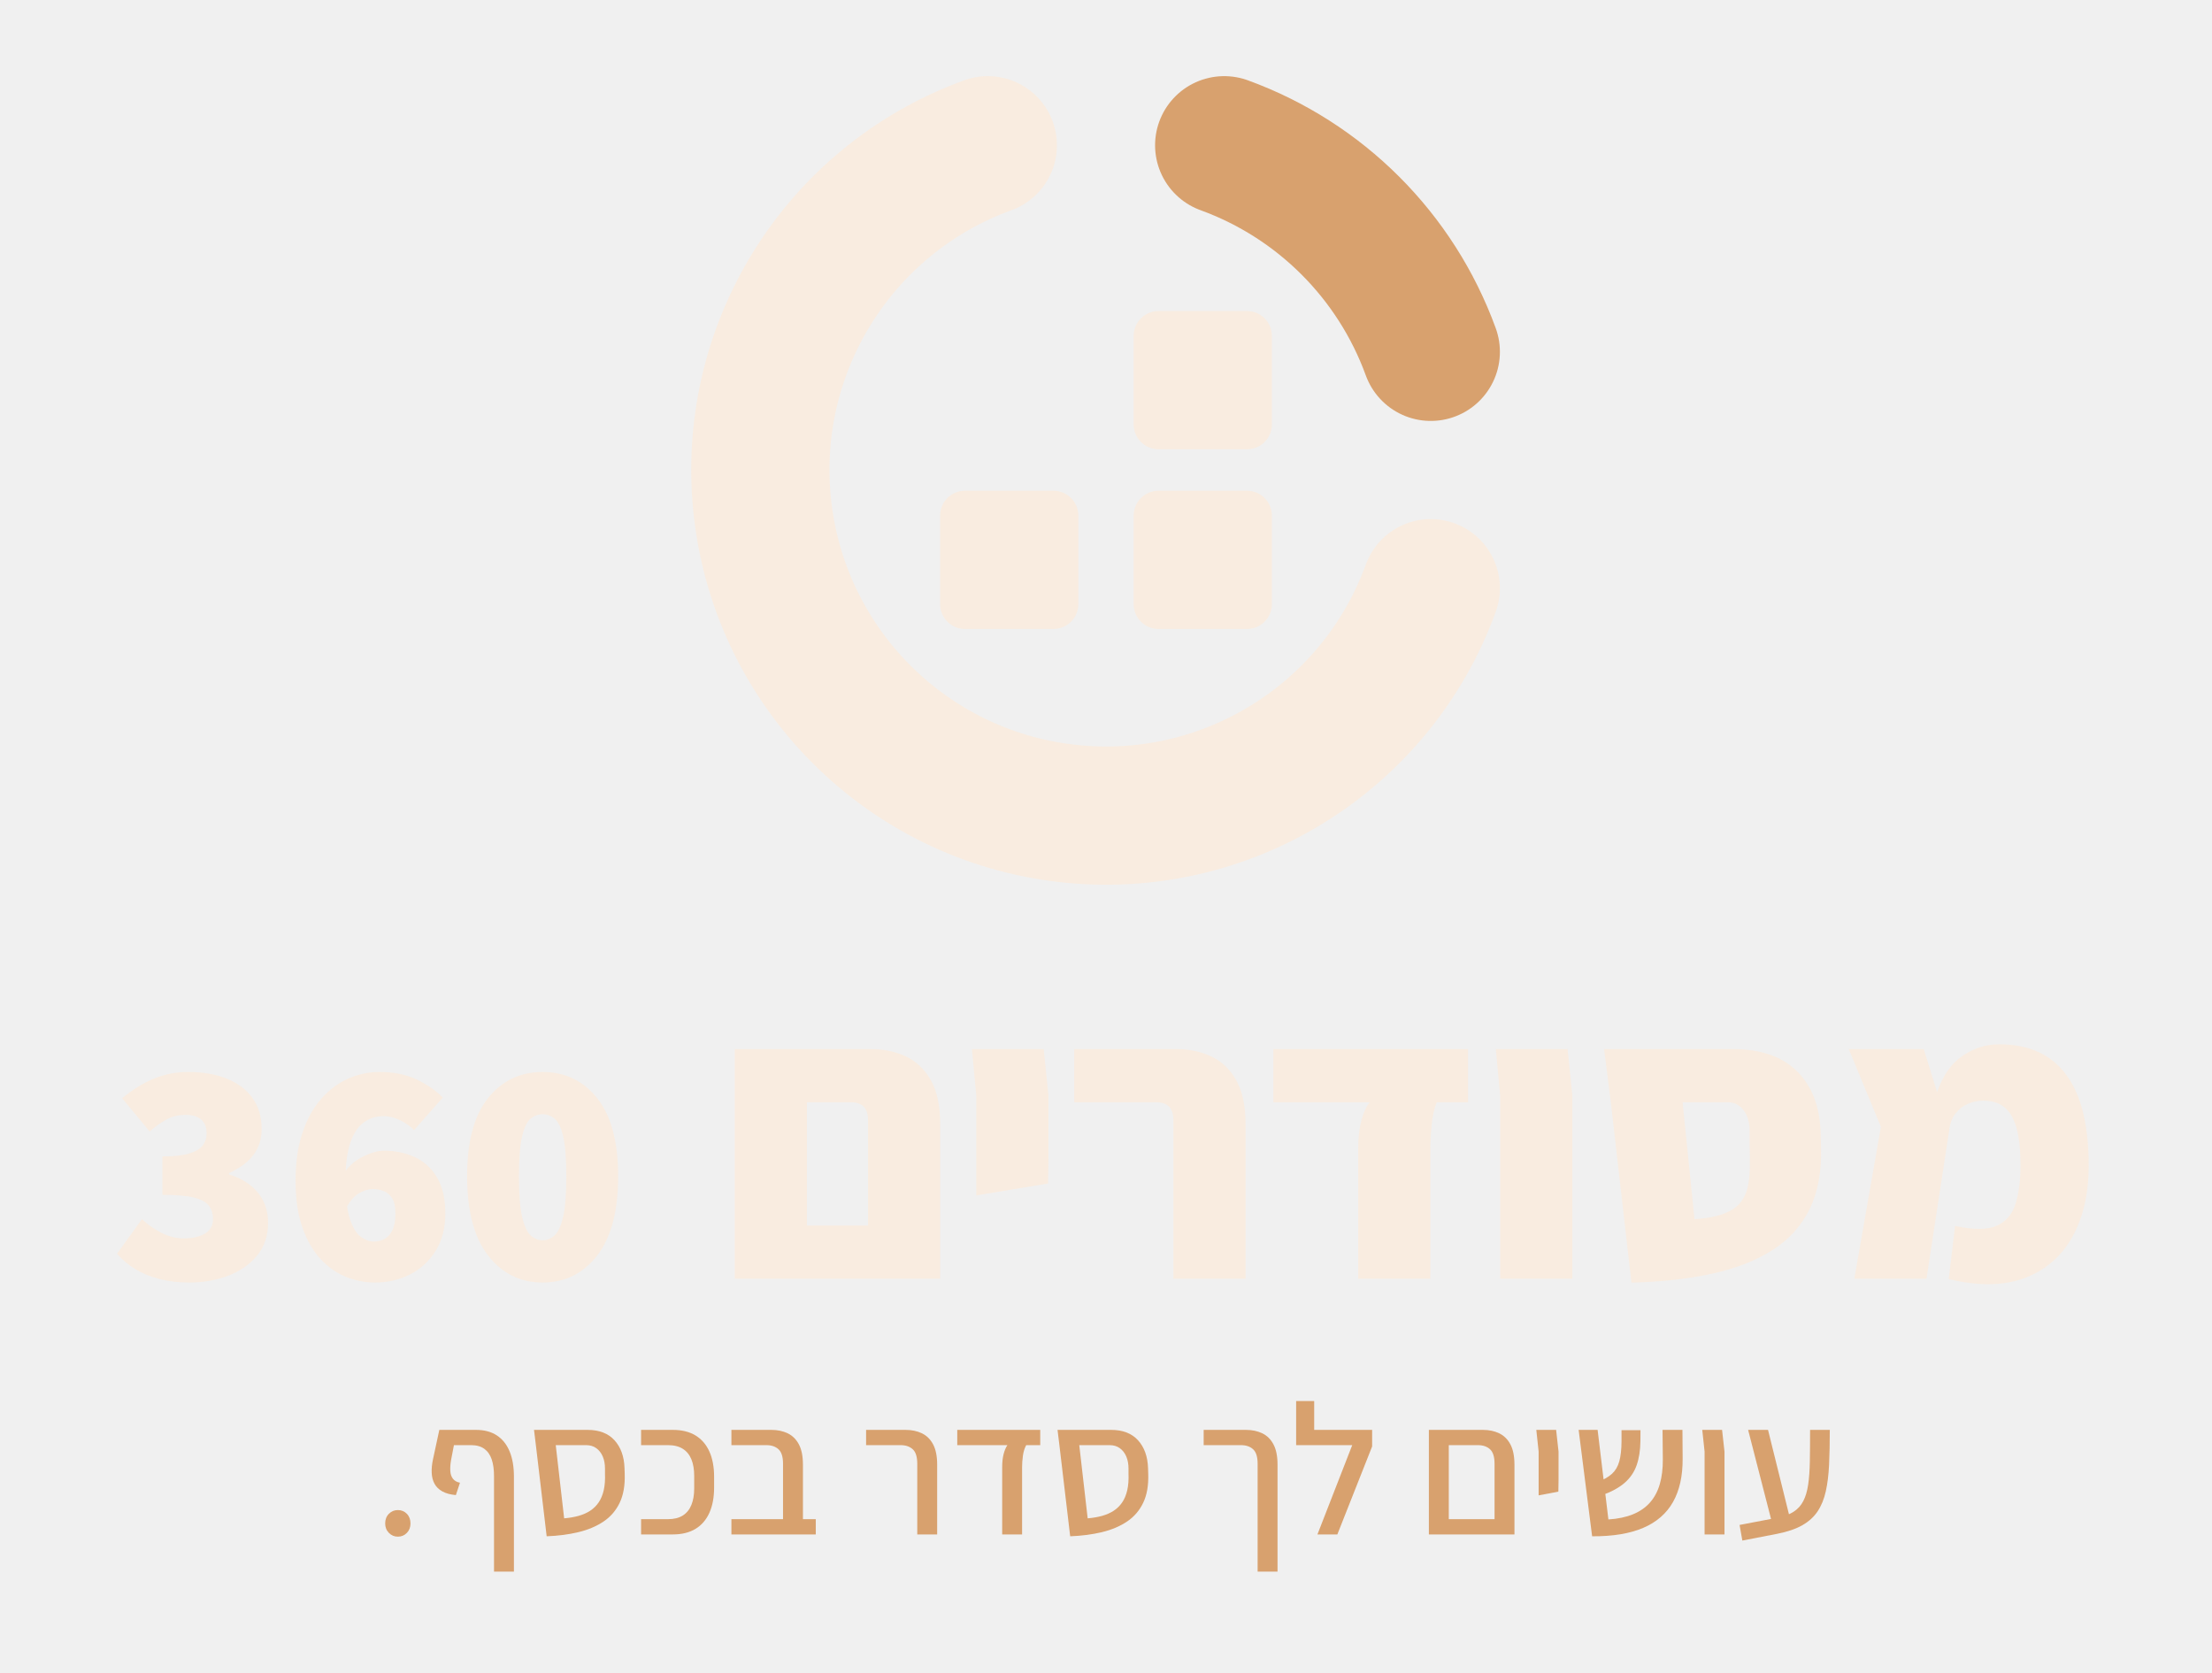
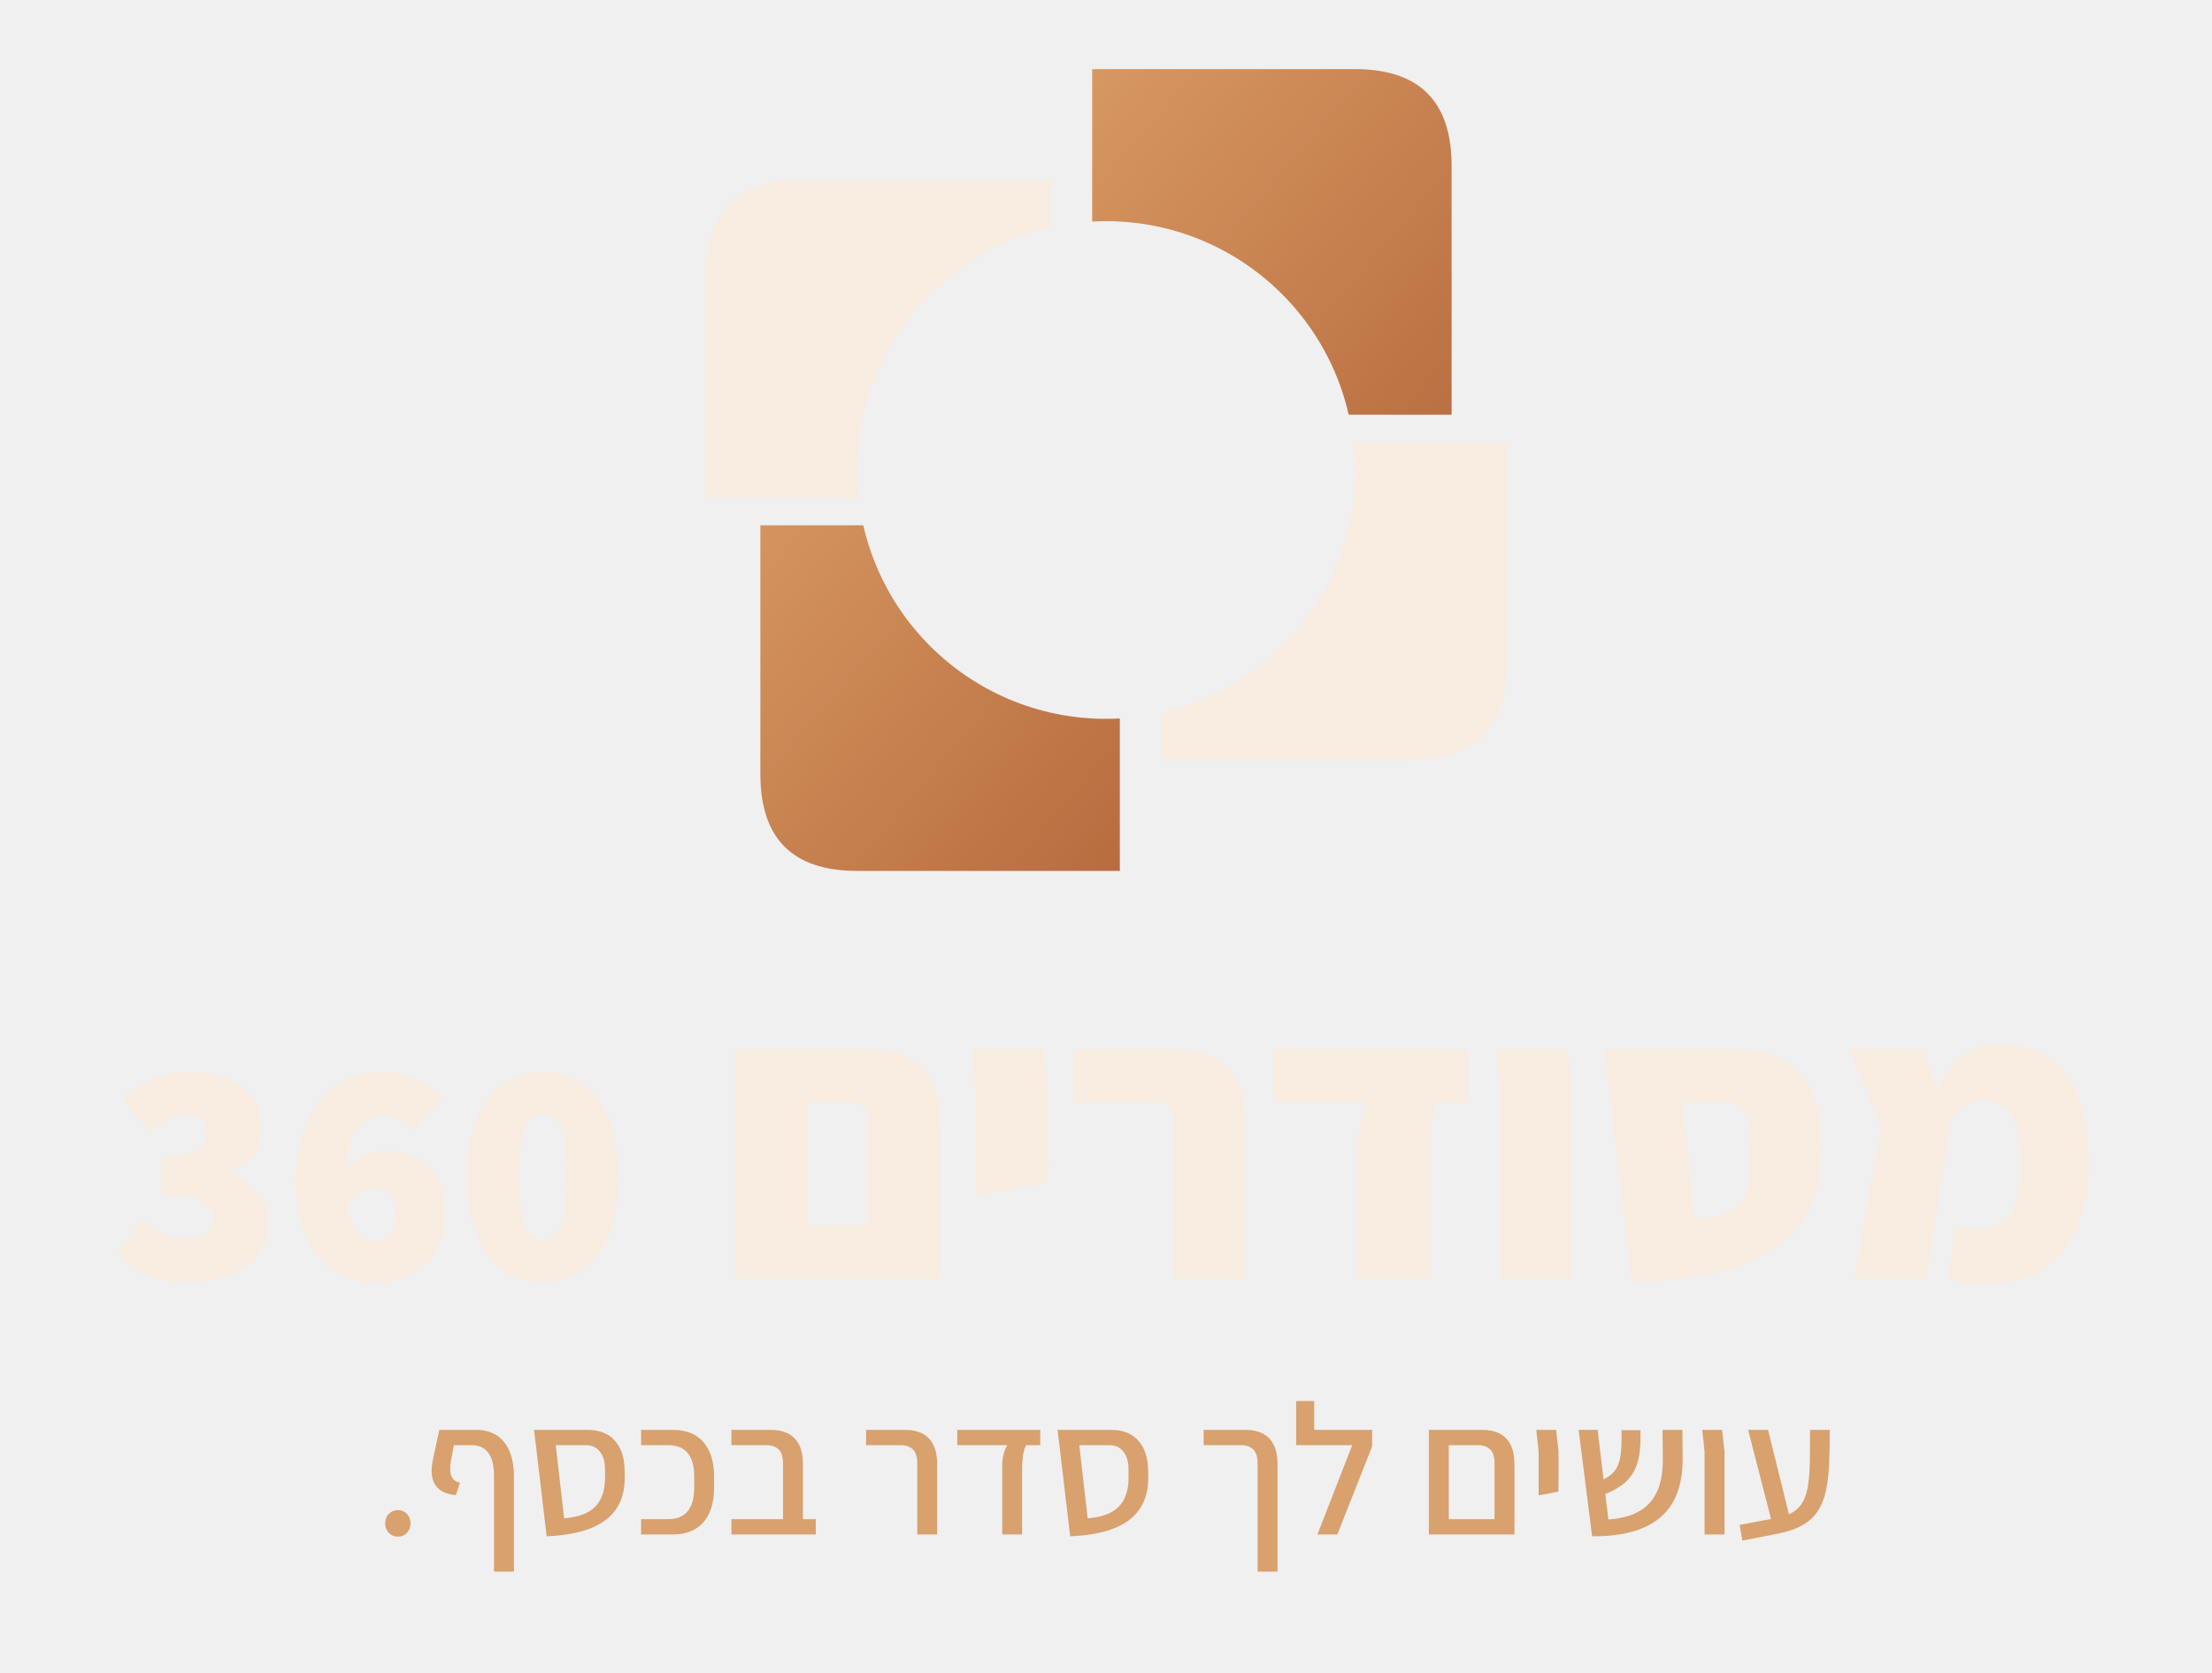
<svg xmlns="http://www.w3.org/2000/svg" viewBox="0 0 320 242" role="img">
  <g transform="translate(96 4) scale(2)">
-     <path d="M23.45 8.508 A25 25 0 1 0 55.492 40.55" fill="none" stroke="#F9ECE0" stroke-width="10" stroke-linecap="round" />
-     <path d="M40.55 8.508 A25 25 0 0 1 55.492 23.45" fill="none" stroke="#D8A16E" stroke-width="10" stroke-linecap="round" />
-     <g fill="#F9ECE0">
-       <rect x="34" y="20.5" width="10" height="10" rx="1.8" />
-       <rect x="34" y="33.5" width="10" height="10" rx="1.8" />
-       <rect x="20" y="33.5" width="10" height="10" rx="1.8" />
+     <defs>
+       <linearGradient id="copper" x1="0" y1="0" x2="1" y2="1">
+         <stop stop-color="#E6AC72" />
+         <stop offset="1" stop-color="#A9582F" />
+       </linearGradient>
+     </defs>
+     <defs>
+       <mask id="centre" maskUnits="userSpaceOnUse" x="0" y="0" width="64" height="64">
+         <rect width="64" height="64" fill="white" />
+         <circle cx="32" cy="32" r="18" fill="black" />
+       </mask>
+     </defs>
+     <g mask="url(#centre)">
+       <path d="M3 34V18Q3 11 10 11H28V34Z M61 30V46Q61 53 54 53H36V30Z" fill="#F9ECE0" />
+       <path d="M31 3H50Q57 3 57 10V28H31Z M33 61H14Q7 61 7 54V36H33Z" fill="url(#copper)" />
    </g>
  </g>
  <g fill="#F9ECE0" transform="translate(104 185) scale(0.05737235 -0.05737235)">
    <path transform="translate(0 0)" d="M376 0V400Q376 423 365.0 434.0Q354 445 331 445H157V579H383Q433 579 472.5 560.0Q512 541 535.0 499.5Q558 458 558 390V111V0ZM77 0V134H492V0ZM40 0V472V579H222V462V0Z" />
    <path transform="translate(598 0)" d="M51 210V303V462L40 579H221L233 462V303L232 240Z" />
    <path transform="translate(876 0)" d="M270 0V400Q270 423 259.0 434.0Q248 445 225 445H20V579H277Q327 579 366.5 560.0Q406 541 429.0 499.5Q452 458 452 390V0Z" />
    <path transform="translate(1373 0)" d="M239 0V328Q239 369 247.0 399.0Q255 429 268 445H25V579H516V445H437Q427.286 420 424.143 387.5Q421 355 421 328V0Z" />
    <path transform="translate(1919 0)" d="M51 0V462L40 579H221L233 462V0Z" />
    <path transform="translate(2197 0)" d="M104 -10 52 445 225 523 263 150Q307 153 334.5 163.0Q362 173 376.5 189.5Q391 206 396.5 228.5Q402 251 402.5 278.5Q403 306 402 338V371Q402 396 394.5 412.0Q387 428 375.0 436.5Q363 445 347 445H52L35 579H360Q465 579 521.5 523.0Q578 467 581 369L582 334Q585 241 554.0 177.0Q523 113 461.0 73.0Q399 33 309.0 13.0Q219 -7 104 -10Z" />
    <path transform="translate(2824 0)" d="M277 -1 293 133Q363 118 398.0 133.5Q433 149 445.5 189.0Q458 229 458 286Q458 342 448.5 378.0Q439 414 418.5 431.5Q398 449 364 449Q344 449 325.5 441.0Q307 433 294.0 416.5Q281 400 278 373L240 445Q260 522 304.5 556.5Q349 591 404 591Q462 591 504.5 571.0Q547 551 575.0 512.0Q603 473 616.5 416.0Q630 359 630 286Q630 179 588.5 105.0Q547 31 468.0 1.5Q389 -28 277 -1ZM39 0 106 383 25 579H214L278 373L221 0Z" />
  </g>
  <g fill="#F9ECE0" transform="translate(16 185) scale(0.0462963 -0.0462963)">
    <path transform="translate(0 0)" d="M246 -12Q195 -12 152.5 -1.0Q110 10 77.0 30.0Q44 50 20 78L98 186Q127 159 160.5 142.5Q194 126 228 126Q270 126 295.0 141.0Q320 156 320 186Q320 210 308.0 227.0Q296 244 262.5 253.0Q229 262 162 262V382Q215 382 245.0 391.0Q275 400 287.5 416.0Q300 432 300 454Q300 483 283.0 497.5Q266 512 234 512Q203 512 177.5 499.0Q152 486 122 460L36 564Q83 603 133.5 624.5Q184 646 242 646Q312 646 363.5 625.0Q415 604 443.5 564.5Q472 525 472 467Q472 421 446.5 387.0Q421 353 370 330V326Q406 315 433.5 294.5Q461 274 476.5 244.0Q492 214 492 174Q492 114 458.0 72.5Q424 31 368.0 9.5Q312 -12 246 -12Z" />
    <path transform="translate(540 0)" d="M286 -12Q240 -12 196.0 5.5Q152 23 116.5 61.0Q81 99 59.5 159.5Q38 220 38 306Q38 392 59.5 456.0Q81 520 118.0 562.0Q155 604 202.0 625.0Q249 646 300 646Q368 646 417.5 622.0Q467 598 498 566L408 464Q393 481 366.0 494.5Q339 508 312 508Q279 508 252.0 489.0Q225 470 209.5 426.0Q194 382 194 306Q194 227 208.0 186.0Q222 145 242.5 130.5Q263 116 282 116Q300 116 315.5 124.0Q331 132 340.5 151.5Q350 171 350 204Q350 235 340.0 251.0Q330 267 314.0 273.5Q298 280 280 280Q258 280 235.5 266.5Q213 253 196 220L188 328Q211 363 248.5 381.5Q286 400 314 400Q368 400 411.5 379.5Q455 359 480.5 315.5Q506 272 506 204Q506 136 476.0 87.5Q446 39 396.0 13.5Q346 -12 286 -12Z" />
    <path transform="translate(1080 0)" d="M270 -12Q165 -12 99.5 72.5Q34 157 34 320Q34 483 99.5 564.5Q165 646 270 646Q375 646 440.5 564.0Q506 482 506 320Q506 157 440.5 72.5Q375 -12 270 -12ZM270 120Q290 120 307.0 135.0Q324 150 334.0 193.0Q344 236 344 320Q344 404 334.0 445.5Q324 487 307.0 500.5Q290 514 270 514Q250 514 233.0 500.5Q216 487 206.0 445.5Q196 404 196 320Q196 236 206.0 193.0Q216 150 233.0 135.0Q250 120 270 120Z" />
  </g>
  <g fill="#D8A16E" transform="translate(54 222) scale(0.0269138 -0.0269138)">
    <path transform="translate(0 0)" d="M132 -12Q104 -12 84.0 8.25Q64 28.5 64 59Q64 91 84.0 111.0Q104 131 132 131Q161 131 180.5 111.0Q200 91 200 59Q200 28.5 180.5 8.25Q161 -12 132 -12Z" />
    <path transform="translate(264 0)" d="M288 562Q355 562 400.25 532.25Q445.5 502.5 468.75 446.5Q492 390.5 492 311V-200H385V315Q385 366.5 372.5 403.5Q360 440.5 332.75 460.25Q305.5 480 262 480H169.5L154 399Q148.5 367 150.0 341.5Q151.5 316 164.0 299.5Q176.5 283 202 278L180 211.5Q135.5 215.5 107.25 231.25Q79 247 65.25 272.25Q51.5 297.5 50.0 331.0Q48.5 364.5 57 404L91 562Z" />
    <path transform="translate(819 0)" d="M113 -10 55 480 156 530.5 207 86.5Q249 90 284.25 99.75Q319.5 109.5 346.75 127.25Q374 145 392.5 172.25Q411 199.5 419.75 237.75Q428.5 276 426.5 327V354Q426.5 391 414.5 419.0Q402.5 447 380.0 463.5Q357.5 480 324.5 480H55L45 562H333Q427 562 477.75 506.0Q528.5 450 531.5 356.5L532.5 325Q535.5 233 505.5 170.25Q475.5 107.5 418.5 69.25Q361.5 31 283.5 12.25Q205.5 -6.5 113 -10Z" />
    <path transform="translate(1402 0)" d="M37.5 0V82H182Q230.5 82 261.75 101.75Q293 121.5 308.0 158.75Q323 196 323 247V315Q323 366.5 308.0 403.5Q293 440.5 261.75 460.25Q230.5 480 182 480H37.5V562H208Q280.5 562 329.75 532.25Q379 502.5 404.5 446.0Q430 389.5 430 310V252Q430 172.5 404.5 116.0Q379 59.5 329.75 29.75Q280.5 0 208 0Z" />
    <path transform="translate(1880 0)" d="M322.5 0V380Q322.5 435.5 298.25 457.75Q274 480 232.5 480H45V562H259.5Q309.5 562 347.75 543.5Q386 525 407.75 484.0Q429.5 443 429.5 375V0ZM45 0V82H498.5V0Z" />
    <path transform="translate(2414 0)" d="" />
    <path transform="translate(2614 0)" d="M310 0V380Q310 435.5 285.75 457.75Q261.5 480 220 480H35V562H247Q297 562 335.25 543.5Q373.5 525 395.25 484.0Q417 443 417 375V0Z" />
    <path transform="translate(3094 0)" d="M286.5 0V363Q286.5 401.5 294.0 431.25Q301.5 461 314.5 480H45V562H491V480H415.5Q402.143 455 397.821 422.5Q393.5 390 393.5 363V0Z" />
    <path transform="translate(3633 0)" d="M113 -10 55 480 156 530.5 207 86.5Q249 90 284.25 99.75Q319.5 109.5 346.75 127.25Q374 145 392.5 172.25Q411 199.5 419.75 237.75Q428.5 276 426.5 327V354Q426.5 391 414.5 419.0Q402.5 447 380.0 463.5Q357.5 480 324.5 480H55L45 562H333Q427 562 477.75 506.0Q528.5 450 531.5 356.5L532.5 325Q535.5 233 505.5 170.25Q475.5 107.5 418.5 69.25Q361.5 31 283.5 12.25Q205.5 -6.5 113 -10Z" />
    <path transform="translate(4216 0)" d="" />
    <path transform="translate(4416 0)" d="M337.5 -200V380Q337.5 435.5 313.25 457.75Q289 480 247.5 480H47.5V562H274.5Q324.5 562 362.75 543.5Q401 525 422.75 484.0Q444.5 443 444.5 375V-200Z" />
    <path transform="translate(4923 0)" d="M152 0 339 480H37.5V562H446V473L259 0ZM37.5 480V717H134.5V480Z" />
    <path transform="translate(5409 0)" d="" />
    <path transform="translate(5609 0)" d="M418 0V380Q418 435.5 393.75 457.75Q369.5 480 328 480H131.5V562H355Q405 562 443.25 543.5Q481.5 525 503.25 484.0Q525 443 525 375V74V0ZM89.5 0V82H487.5L482.5 0ZM65 0V493.5V562H172V488.5V0Z" />
    <path transform="translate(6194 0)" d="M70 210V293V445L57.5 562H164L177 445V293L176 230Z" />
    <path transform="translate(6434 0)" d="M117.5 -10 45 562H147L205 80.5Q281.5 85.5 337.0 108.25Q392.5 131 428.25 171.25Q464 211.5 481.0 269.75Q498 328 497.5 403L496 562H603L604 408Q605 268 552.5 174.75Q500 81.5 392.0 35.25Q284 -11 117.5 -10ZM171.5 211 146.5 281.5Q196.5 300.5 224.25 326.0Q252 351.5 263.5 392.75Q275 434 275.5 498.5V560.5H377.5L377 500.5Q376 427 356.75 372.0Q337.5 317 293.0 278.0Q248.5 239 171.5 211Z" />
    <path transform="translate(7086 0)" d="M70 0V445L57.5 562H164L177 445V0Z" />
    <path transform="translate(7326 0)" d="M33 -33 18 51 220 89.5Q274.5 100 308.25 121.75Q342 143.5 360.5 179.25Q379 215 386.75 267.75Q394.5 320.5 395.75 393.5Q397 466.5 397 562H503Q503 458.5 499.25 376.5Q495.5 294.5 481.5 231.75Q467.5 169 437.5 124.0Q407.5 79 355.0 49.25Q302.5 19.5 221 3.5ZM189.5 74 64 562H171L292 74Z" />
  </g>
</svg>
